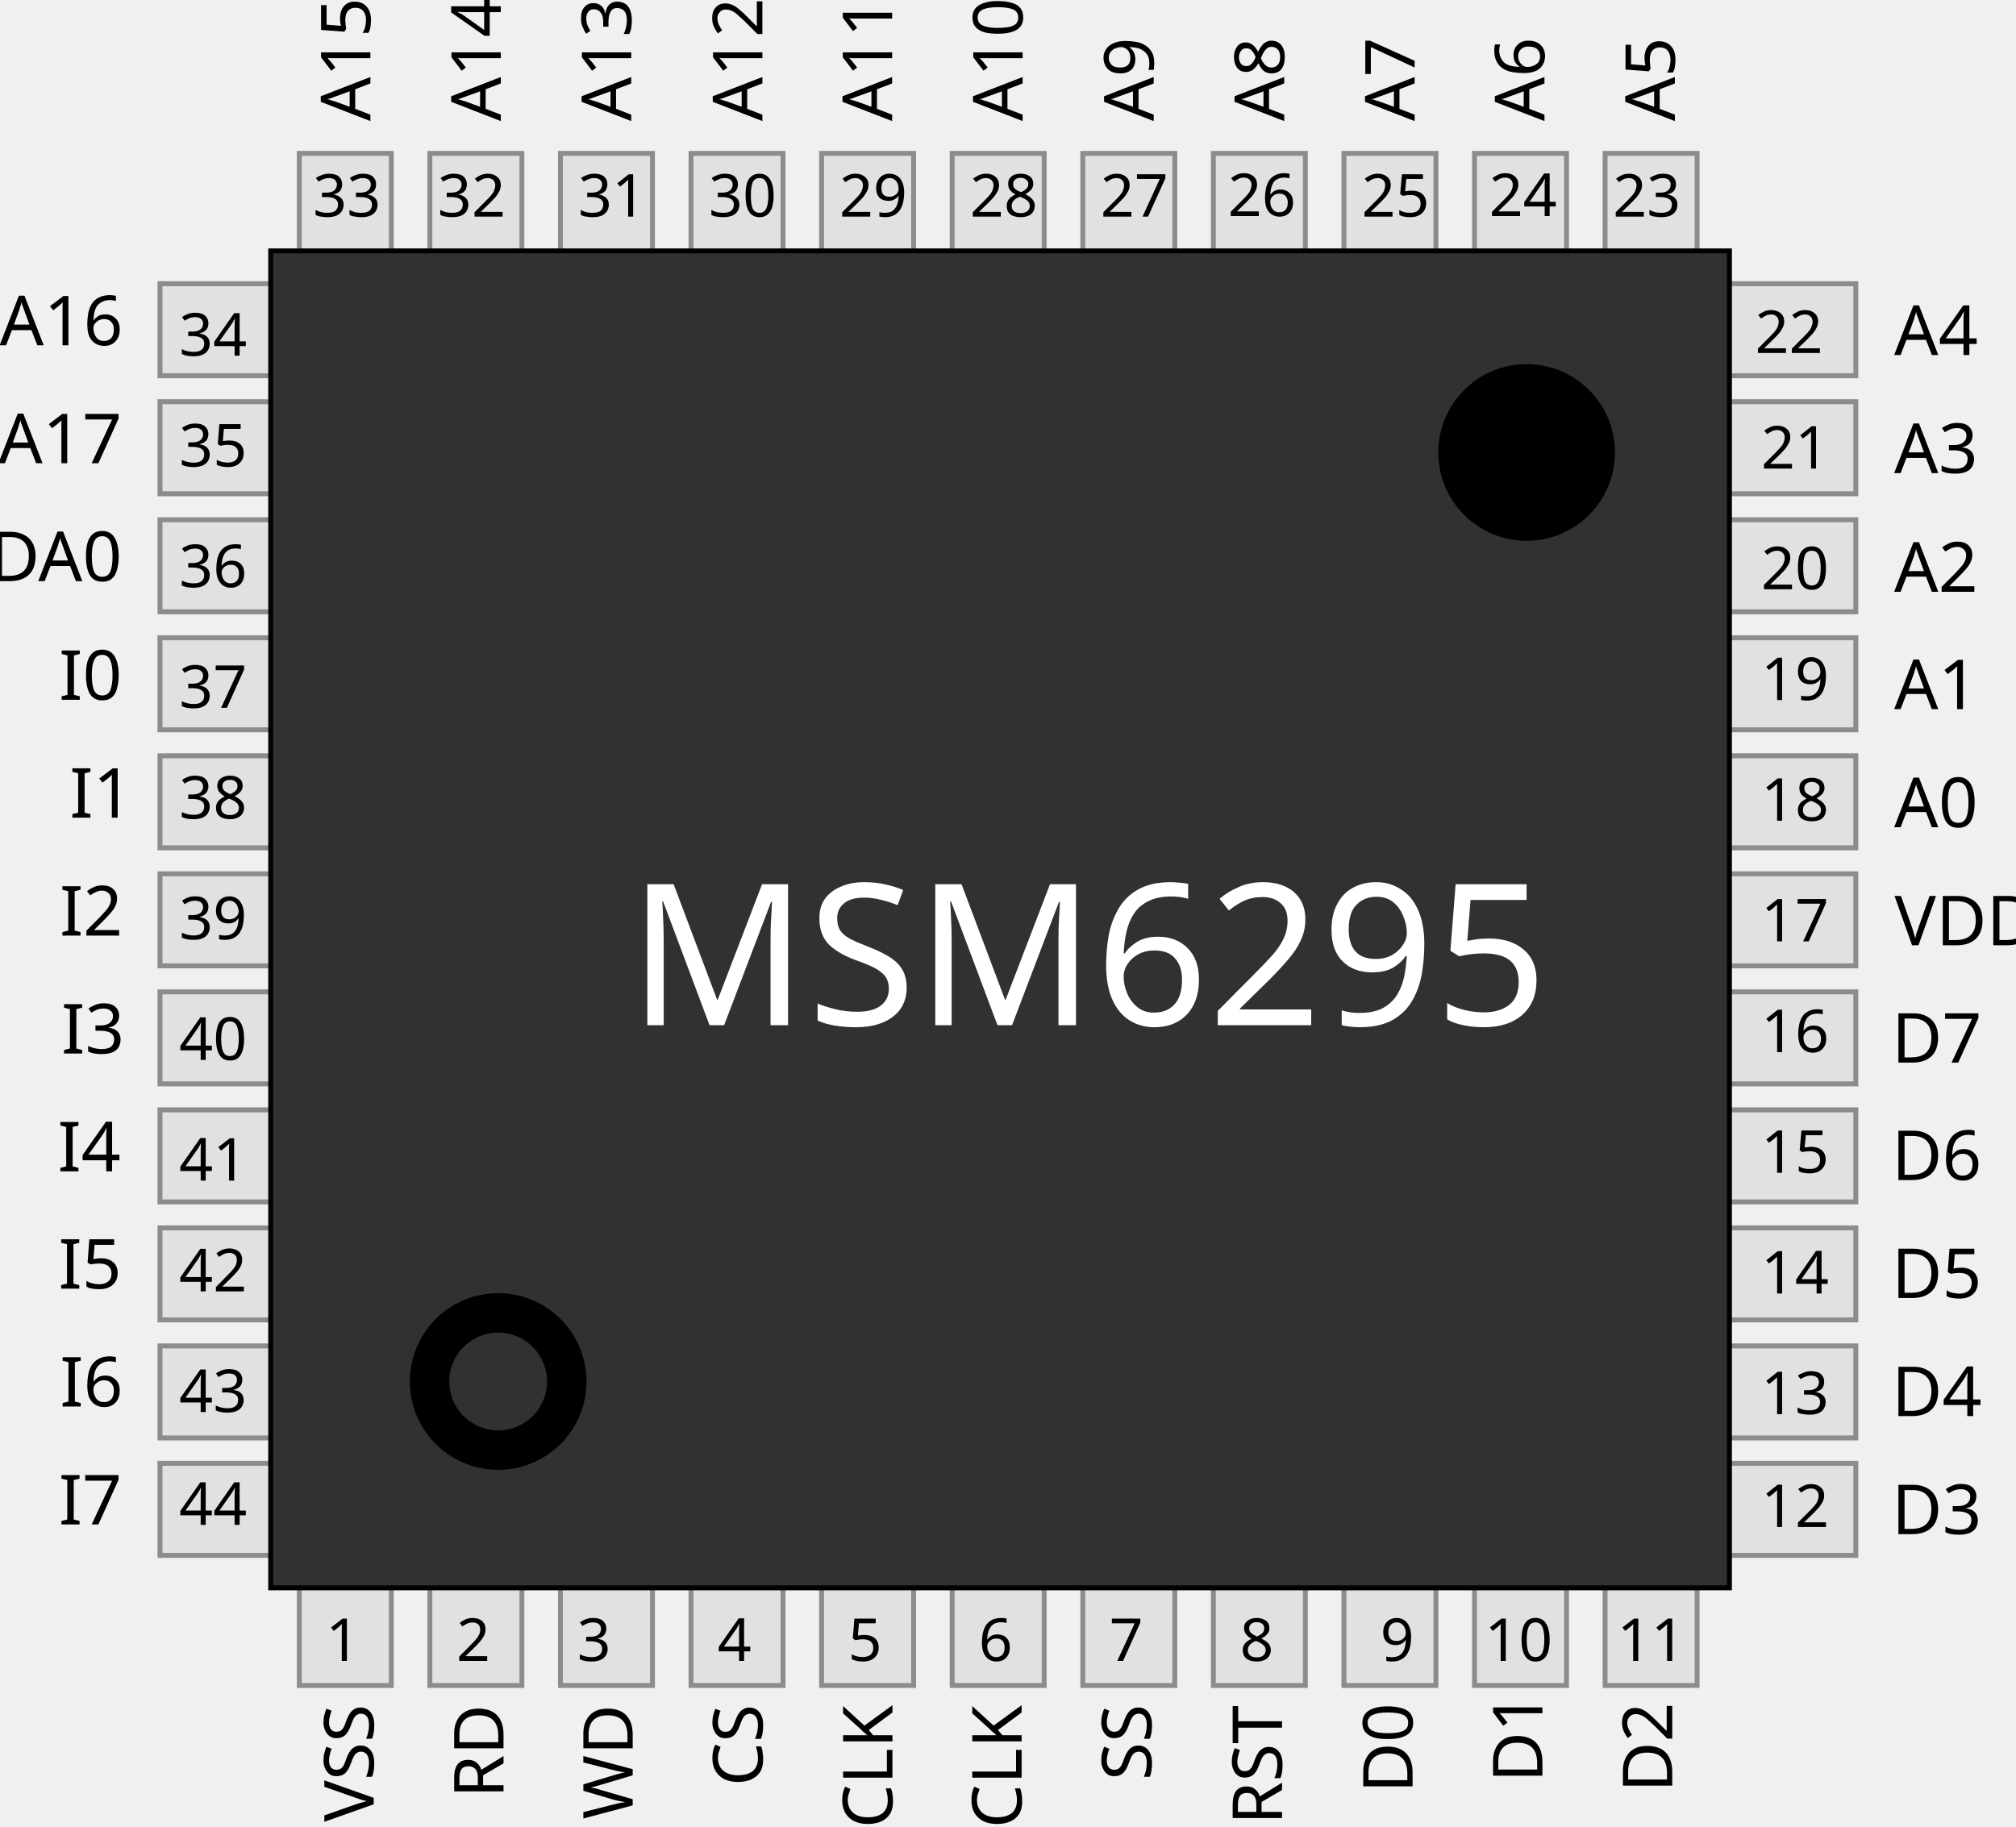
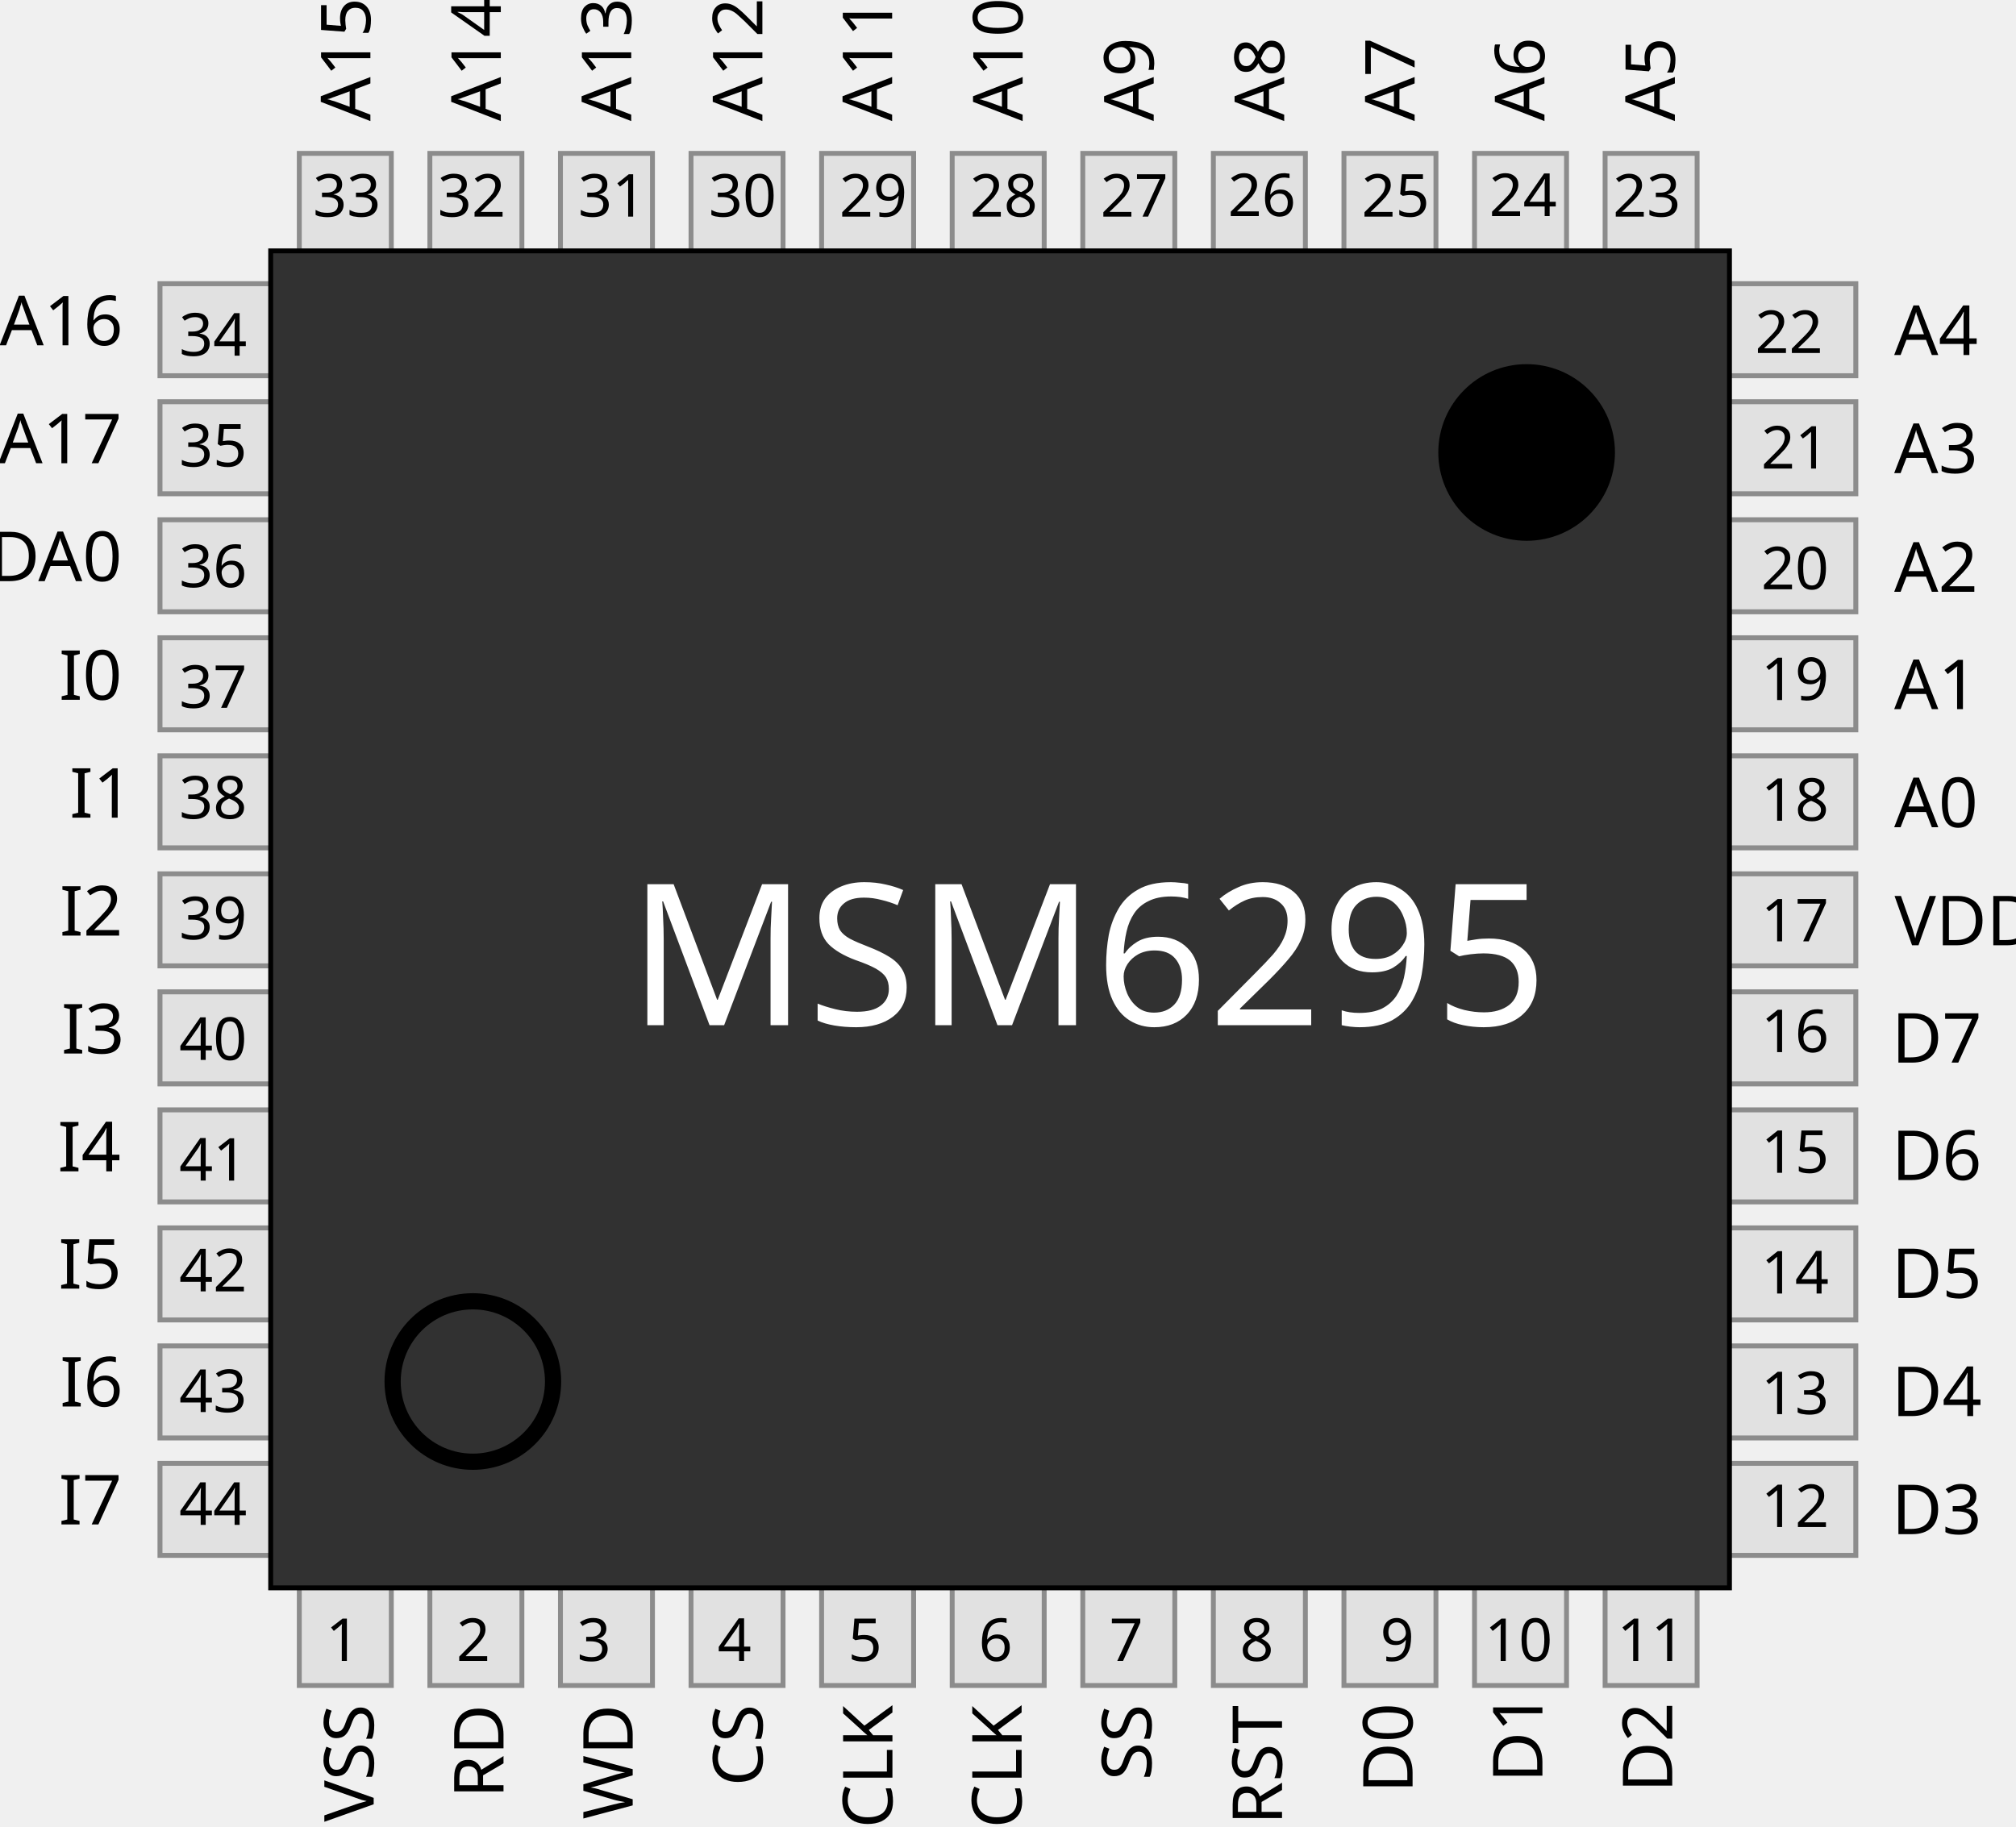
<svg xmlns="http://www.w3.org/2000/svg" width="107.903mm" height="97.776mm" viewBox="0 0 107.903 97.776" version="1.1" id="svg80169">
  <defs id="defs80166">
    <rect x="351.237" y="14.27" width="152.371" height="354.459" id="rect5339" />
  </defs>
  <g id="layer1" transform="translate(-192.0309,-90.25639)">
    <rect x="200.594" y="105.444" fill="#e1e1e1" stroke="#8c8c8c" width="90.766" height="4.927" id="rect88-7" style="stroke-width:0.265;stroke-miterlimit:4;stroke-dasharray:none" />
    <text font-family="'LetterGothicStd-Bold'" font-size="12px" id="textp01-6" style="font-style:normal;font-variant:normal;font-weight:normal;font-stretch:normal;font-family:'Roboto Mono';-inkscape-font-specification:'Roboto Mono';white-space:pre;inline-size:0" x="636.903" y="-24.45" transform="matrix(0.2645833,0,0,0.2645833,33.10474,115.7657)">34</text>
    <rect x="200.594" y="111.762" fill="#e1e1e1" stroke="#8c8c8c" width="90.766" height="4.927" id="rect88-7-7" style="stroke-width:0.265;stroke-miterlimit:4;stroke-dasharray:none" />
    <text font-family="'LetterGothicStd-Bold'" font-size="12px" id="textp01-6-9" style="font-style:normal;font-variant:normal;font-weight:normal;font-stretch:normal;font-family:'Roboto Mono';-inkscape-font-specification:'Roboto Mono';white-space:pre;inline-size:0" x="636.903" y="-24.45" transform="matrix(0.2645833,0,0,0.2645833,33.10475,121.6962)">35</text>
    <text font-family="'LetterGothicStd-Bold'" font-size="3.175px" id="textp28-6-9" style="font-style:normal;font-variant:normal;font-weight:normal;font-stretch:normal;font-family:'Roboto Mono';-inkscape-font-specification:'Roboto Mono';stroke-width:0.265" x="286.289" y="115.339">21</text>
    <text font-family="'LetterGothicStd-Bold'" font-size="3.175px" id="textp28-6-9-68" style="font-style:normal;font-variant:normal;font-weight:normal;font-stretch:normal;font-family:'Roboto Mono';-inkscape-font-specification:'Roboto Mono';stroke-width:0.265" x="285.963" y="109.151">22</text>
    <rect x="200.594" y="118.08" fill="#e1e1e1" stroke="#8c8c8c" width="90.766" height="4.927" id="rect88-7-0" style="stroke-width:0.265;stroke-miterlimit:4;stroke-dasharray:none" />
    <text font-family="'LetterGothicStd-Bold'" font-size="12px" id="textp01-6-0" style="font-style:normal;font-variant:normal;font-weight:normal;font-stretch:normal;font-family:'Roboto Mono';-inkscape-font-specification:'Roboto Mono';white-space:pre;inline-size:0" x="636.903" y="-24.45" transform="matrix(0.2645833,0,0,0.2645833,33.10475,128.1558)">36</text>
    <text font-family="'LetterGothicStd-Bold'" font-size="3.175px" id="textp28-6-8" style="font-style:normal;font-variant:normal;font-weight:normal;font-stretch:normal;font-family:'Roboto Mono';-inkscape-font-specification:'Roboto Mono';stroke-width:0.265" x="286.289" y="121.798">20</text>
    <rect x="200.594" y="130.716" fill="#e1e1e1" stroke="#8c8c8c" width="90.766" height="4.927" id="rect88-7-7-1" style="stroke-width:0.265;stroke-miterlimit:4;stroke-dasharray:none" />
    <text font-family="'LetterGothicStd-Bold'" font-size="12px" id="textp01-6-9-1" style="font-style:normal;font-variant:normal;font-weight:normal;font-stretch:normal;font-family:'Roboto Mono';-inkscape-font-specification:'Roboto Mono';white-space:pre;inline-size:0" x="636.903" y="-24.45" transform="matrix(0.2645833,0,0,0.2645833,33.10475,140.546)">38</text>
    <text font-family="'LetterGothicStd-Bold'" font-size="3.175px" id="textp28-6-9-6" style="font-style:normal;font-variant:normal;font-weight:normal;font-stretch:normal;font-family:'Roboto Mono';-inkscape-font-specification:'Roboto Mono';stroke-width:0.265" x="286.289" y="134.189">18</text>
    <rect x="200.594" y="124.398" fill="#e1e1e1" stroke="#8c8c8c" width="90.766" height="4.927" id="rect88-7-07" style="stroke-width:0.265;stroke-miterlimit:4;stroke-dasharray:none" />
    <text font-family="'LetterGothicStd-Bold'" font-size="12px" id="textp01-6-7" style="font-style:normal;font-variant:normal;font-weight:normal;font-stretch:normal;font-family:'Roboto Mono';-inkscape-font-specification:'Roboto Mono';white-space:pre;inline-size:0" x="636.903" y="-24.45" transform="matrix(0.2645833,0,0,0.2645833,33.10475,134.6155)">37</text>
    <text font-family="'LetterGothicStd-Bold'" font-size="3.175px" id="textp28-6-7" style="font-style:normal;font-variant:normal;font-weight:normal;font-stretch:normal;font-family:'Roboto Mono';-inkscape-font-specification:'Roboto Mono';stroke-width:0.265" x="286.289" y="127.729">19</text>
    <rect x="200.594" y="137.034" fill="#e1e1e1" stroke="#8c8c8c" width="90.766" height="4.927" id="rect88-7-7-3" style="stroke-width:0.265;stroke-miterlimit:4;stroke-dasharray:none" />
    <text font-family="'LetterGothicStd-Bold'" font-size="12px" id="textp01-6-9-9" style="font-style:normal;font-variant:normal;font-weight:normal;font-stretch:normal;font-family:'Roboto Mono';-inkscape-font-specification:'Roboto Mono';white-space:pre;inline-size:0" x="636.903" y="-24.45" transform="matrix(0.2645833,0,0,0.2645833,33.10475,147.0056)">39</text>
    <text font-family="'LetterGothicStd-Bold'" font-size="3.704px" id="textdp01-3-4-2" style="font-style:normal;font-variant:normal;font-weight:normal;font-stretch:normal;font-family:'Roboto Mono';-inkscape-font-specification:'Roboto Mono';text-align:end;text-anchor:end;stroke-width:0.265" x="192.779" y="93.061" />
    <text font-family="'LetterGothicStd-Bold'" font-size="3.175px" id="textp28-6-9-9" style="font-style:normal;font-variant:normal;font-weight:normal;font-stretch:normal;font-family:'Roboto Mono';-inkscape-font-specification:'Roboto Mono';stroke-width:0.265" x="286.289" y="140.648">17</text>
    <rect x="200.594" y="143.352" fill="#e1e1e1" stroke="#8c8c8c" width="90.766" height="4.927" id="rect88-7-0-5" style="stroke-width:0.265;stroke-miterlimit:4;stroke-dasharray:none" />
    <text font-family="'LetterGothicStd-Bold'" font-size="12px" id="textp01-6-0-0" style="font-style:normal;font-variant:normal;font-weight:normal;font-stretch:normal;font-family:'Roboto Mono';-inkscape-font-specification:'Roboto Mono';white-space:pre;inline-size:0" x="636.903" y="-24.45" transform="matrix(0.2645833,0,0,0.2645833,33.10475,153.4653)">40</text>
    <text font-family="'LetterGothicStd-Bold'" font-size="3.175px" id="textp28-6-8-8" style="font-style:normal;font-variant:normal;font-weight:normal;font-stretch:normal;font-family:'Roboto Mono';-inkscape-font-specification:'Roboto Mono';stroke-width:0.265" x="286.289" y="146.579">16</text>
    <rect x="200.594" y="155.988" fill="#e1e1e1" stroke="#8c8c8c" width="90.766" height="4.927" id="rect88-7-7-1-8" style="stroke-width:0.265;stroke-miterlimit:4;stroke-dasharray:none" />
    <text font-family="'LetterGothicStd-Bold'" font-size="12px" id="textp01-6-9-1-1" style="font-style:normal;font-variant:normal;font-weight:normal;font-stretch:normal;font-family:'Roboto Mono';-inkscape-font-specification:'Roboto Mono';white-space:pre;inline-size:0" x="636.903" y="-24.45" transform="matrix(0.2645833,0,0,0.2645833,33.10475,165.8554)">42</text>
    <text font-family="'LetterGothicStd-Bold'" font-size="3.704px" id="textdp01-3-4-9-3" style="font-style:normal;font-variant:normal;font-weight:normal;font-stretch:normal;font-family:'Roboto Mono';-inkscape-font-specification:'Roboto Mono';text-align:end;text-anchor:end;stroke-width:0.265" x="192.779" y="110.852" />
    <text font-family="'LetterGothicStd-Bold'" font-size="3.175px" id="textp28-6-9-6-5" style="font-style:normal;font-variant:normal;font-weight:normal;font-stretch:normal;font-family:'Roboto Mono';-inkscape-font-specification:'Roboto Mono';stroke-width:0.265" x="286.289" y="159.498">14</text>
    <rect x="200.594" y="149.67" fill="#e1e1e1" stroke="#8c8c8c" width="90.766" height="4.927" id="rect88-7-3" style="stroke-width:0.265;stroke-miterlimit:4;stroke-dasharray:none" />
    <text font-family="'LetterGothicStd-Bold'" font-size="12px" id="textp01-6-1" style="font-style:normal;font-variant:normal;font-weight:normal;font-stretch:normal;font-family:'Roboto Mono';-inkscape-font-specification:'Roboto Mono';white-space:pre;inline-size:0" x="636.903" y="-24.45" transform="matrix(0.2645833,0,0,0.2645833,33.10475,159.9249)">41</text>
    <text font-family="'LetterGothicStd-Bold'" font-size="3.175px" id="textp28-6-6" style="font-style:normal;font-variant:normal;font-weight:normal;font-stretch:normal;font-family:'Roboto Mono';-inkscape-font-specification:'Roboto Mono';stroke-width:0.265" x="286.289" y="153.038">15</text>
    <rect x="200.594" y="162.306" fill="#e1e1e1" stroke="#8c8c8c" width="90.766" height="4.927" id="rect88-7-7-31" style="stroke-width:0.265;stroke-miterlimit:4;stroke-dasharray:none" />
    <text font-family="'LetterGothicStd-Bold'" font-size="12px" id="textp01-6-9-11" style="font-style:normal;font-variant:normal;font-weight:normal;font-stretch:normal;font-family:'Roboto Mono';-inkscape-font-specification:'Roboto Mono';white-space:pre;inline-size:0" x="636.903" y="-24.45" transform="matrix(0.2645833,0,0,0.2645833,33.10475,172.3151)">43</text>
    <text font-family="'LetterGothicStd-Bold'" font-size="3.175px" id="textp28-6-9-5" style="font-style:normal;font-variant:normal;font-weight:normal;font-stretch:normal;font-family:'Roboto Mono';-inkscape-font-specification:'Roboto Mono';stroke-width:0.265" x="286.289" y="165.958">13</text>
    <rect x="200.594" y="168.592" fill="#e1e1e1" stroke="#8c8c8c" width="90.766" height="4.927" id="rect88-7-2" style="stroke-width:0.265;stroke-miterlimit:4;stroke-dasharray:none" />
    <text font-family="'LetterGothicStd-Bold'" font-size="12px" id="textp01-6-8" style="font-style:normal;font-variant:normal;font-weight:normal;font-stretch:normal;font-family:'Roboto Mono';-inkscape-font-specification:'Roboto Mono';white-space:pre;inline-size:0" x="636.903" y="-24.45" transform="matrix(0.2645833,0,0,0.2645833,33.10475,178.3551)">44</text>
    <g id="g253375">
      <text font-family="'LetterGothicStd-Bold'" font-size="3.704px" id="textdp01-3" style="font-style:normal;font-variant:normal;font-weight:normal;font-stretch:normal;font-family:'Roboto Mono';-inkscape-font-specification:'Roboto Mono';text-align:end;text-anchor:end;stroke-width:0.265" x="198.616" y="108.742">A16</text>
      <text font-family="'LetterGothicStd-Bold'" font-size="3.704px" id="textdp01-3-4" style="font-style:normal;font-variant:normal;font-weight:normal;font-stretch:normal;font-family:'Roboto Mono';-inkscape-font-specification:'Roboto Mono';text-align:end;text-anchor:end;stroke-width:0.265" x="198.553" y="115.054">A17</text>
      <text font-family="'LetterGothicStd-Bold'" font-size="3.704px" id="textdp01-3-2" style="font-style:normal;font-variant:normal;font-weight:normal;font-stretch:normal;font-family:'Roboto Mono';-inkscape-font-specification:'Roboto Mono';text-align:end;text-anchor:end;stroke-width:0.265" x="198.567" y="121.367">DA0</text>
      <text font-family="'LetterGothicStd-Bold'" font-size="3.704px" id="textdp01-3-4-9" style="font-style:normal;font-variant:normal;font-weight:normal;font-stretch:normal;font-family:'Roboto Mono';-inkscape-font-specification:'Roboto Mono';text-align:end;text-anchor:end;stroke-width:0.265" x="199.135" y="134.027">I1</text>
      <text font-family="'LetterGothicStd-Bold'" font-size="3.704px" id="textdp01-3-7" style="font-style:normal;font-variant:normal;font-weight:normal;font-stretch:normal;font-family:'Roboto Mono';-inkscape-font-specification:'Roboto Mono';text-align:end;text-anchor:end;stroke-width:0.265" x="198.567" y="127.716">I0</text>
      <text font-family="'LetterGothicStd-Bold'" font-size="3.704px" id="textdp01-3-2-8" style="font-style:normal;font-variant:normal;font-weight:normal;font-stretch:normal;font-family:'Roboto Mono';-inkscape-font-specification:'Roboto Mono';text-align:end;text-anchor:end;stroke-width:0.265" x="198.605" y="140.339">I2</text>
      <text font-family="'LetterGothicStd-Bold'" font-size="3.704px" id="textdp01-3-23" style="font-style:normal;font-variant:normal;font-weight:normal;font-stretch:normal;font-family:'Roboto Mono';-inkscape-font-specification:'Roboto Mono';text-align:end;text-anchor:end;stroke-width:0.265" x="198.696" y="146.65">I3</text>
      <text font-family="'LetterGothicStd-Bold'" font-size="3.704px" id="textdp01-3-23-6" style="font-style:normal;font-variant:normal;font-weight:normal;font-stretch:normal;font-family:'Roboto Mono';-inkscape-font-specification:'Roboto Mono';text-align:end;text-anchor:end;stroke-width:0.265" x="198.497" y="152.961">I4</text>
      <text font-family="'LetterGothicStd-Bold'" font-size="3.704px" id="textdp01-3-4-6" style="font-style:normal;font-variant:normal;font-weight:normal;font-stretch:normal;font-family:'Roboto Mono';-inkscape-font-specification:'Roboto Mono';text-align:end;text-anchor:end;stroke-width:0.265" x="198.54" y="159.236">I5</text>
      <text font-family="'LetterGothicStd-Bold'" font-size="3.704px" id="textdp01-3-2-3" style="font-style:normal;font-variant:normal;font-weight:normal;font-stretch:normal;font-family:'Roboto Mono';-inkscape-font-specification:'Roboto Mono';text-align:end;text-anchor:end;stroke-width:0.265" x="198.616" y="165.549">I6</text>
      <text font-family="'LetterGothicStd-Bold'" font-size="3.704px" id="textdp01-3-3" style="font-style:normal;font-variant:normal;font-weight:normal;font-stretch:normal;font-family:'Roboto Mono';-inkscape-font-specification:'Roboto Mono';text-align:end;text-anchor:end;stroke-width:0.265" x="198.553" y="171.861">I7</text>
    </g>
    <text font-family="'LetterGothicStd-Bold'" font-size="3.175px" id="textp28-6-98" style="font-style:normal;font-variant:normal;font-weight:normal;font-stretch:normal;font-family:'Roboto Mono';-inkscape-font-specification:'Roboto Mono';stroke-width:0.265" x="286.289" y="171.998">12</text>
    <g id="g253349">
      <text font-family="'LetterGothicStd-Bold'" font-size="3.704px" id="textdp28-11" style="font-style:normal;font-variant:normal;font-weight:normal;font-stretch:normal;font-family:'Roboto Mono';-inkscape-font-specification:'Roboto Mono';stroke-width:0.265" x="293.415" y="109.262">A4</text>
      <text font-family="'LetterGothicStd-Bold'" font-size="3.704px" id="textdp28-11-6" style="font-style:normal;font-variant:normal;font-weight:normal;font-stretch:normal;font-family:'Roboto Mono';-inkscape-font-specification:'Roboto Mono';stroke-width:0.265" x="293.415" y="115.581">A3</text>
      <text font-family="'LetterGothicStd-Bold'" font-size="3.704px" id="textdp28-11-67" style="font-style:normal;font-variant:normal;font-weight:normal;font-stretch:normal;font-family:'Roboto Mono';-inkscape-font-specification:'Roboto Mono';stroke-width:0.265" x="293.415" y="121.936">A2</text>
      <text font-family="'LetterGothicStd-Bold'" font-size="3.704px" id="textdp28-11-6-9" style="font-style:normal;font-variant:normal;font-weight:normal;font-stretch:normal;font-family:'Roboto Mono';-inkscape-font-specification:'Roboto Mono';stroke-width:0.265" x="293.415" y="134.539">A0</text>
      <text font-family="'LetterGothicStd-Bold'" font-size="3.704px" id="textdp28-11-8" style="font-style:normal;font-variant:normal;font-weight:normal;font-stretch:normal;font-family:'Roboto Mono';-inkscape-font-specification:'Roboto Mono';stroke-width:0.265" x="293.415" y="128.218">A1</text>
      <text font-family="'LetterGothicStd-Bold'" font-size="3.704px" id="textdp28-11-6-0" style="font-style:normal;font-variant:normal;font-weight:normal;font-stretch:normal;font-family:'Roboto Mono';-inkscape-font-specification:'Roboto Mono';stroke-width:0.265" x="293.433" y="140.857">VDD</text>
      <text font-family="'LetterGothicStd-Bold'" font-size="3.704px" id="textdp28-11-67-6" style="font-style:normal;font-variant:normal;font-weight:normal;font-stretch:normal;font-family:'Roboto Mono';-inkscape-font-specification:'Roboto Mono';stroke-width:0.265" x="293.281" y="147.14">D7</text>
      <text font-family="'LetterGothicStd-Bold'" font-size="3.704px" id="textdp28-11-6-9-4" style="font-style:normal;font-variant:normal;font-weight:normal;font-stretch:normal;font-family:'Roboto Mono';-inkscape-font-specification:'Roboto Mono';stroke-width:0.265" x="293.281" y="159.743">D5</text>
      <text font-family="'LetterGothicStd-Bold'" font-size="3.704px" id="textdp28-11-0" style="font-style:normal;font-variant:normal;font-weight:normal;font-stretch:normal;font-family:'Roboto Mono';-inkscape-font-specification:'Roboto Mono';stroke-width:0.265" x="293.281" y="153.424">D6</text>
      <text font-family="'LetterGothicStd-Bold'" font-size="3.704px" id="textdp28-11-6-02" style="font-style:normal;font-variant:normal;font-weight:normal;font-stretch:normal;font-family:'Roboto Mono';-inkscape-font-specification:'Roboto Mono';stroke-width:0.265" x="293.281" y="166.062">D4</text>
      <text font-family="'LetterGothicStd-Bold'" font-size="3.704px" id="textdp28-11-2" style="font-style:normal;font-variant:normal;font-weight:normal;font-stretch:normal;font-family:'Roboto Mono';-inkscape-font-specification:'Roboto Mono';stroke-width:0.265" x="293.281" y="172.381">D3</text>
    </g>
    <rect x="-180.485" y="208.05" fill="#e1e1e1" stroke="#8c8c8c" width="82.018" height="4.925" id="rect88-7-79" transform="rotate(-90)" style="stroke-width:0.262;stroke-miterlimit:4;stroke-dasharray:none" />
    <text font-family="'LetterGothicStd-Bold'" font-size="12px" id="textp01-6-70" style="font-style:normal;font-variant:normal;font-weight:normal;font-stretch:normal;font-family:'Roboto Mono';-inkscape-font-specification:'Roboto Mono';white-space:pre;inline-size:0" x="636.903" y="-24.45" transform="matrix(0.2645833,0,0,0.2645833,40.95492,185.6375)">1</text>
    <text font-family="'LetterGothicStd-Bold'" font-size="3.175px" id="textp28-6-53" style="font-style:normal;font-variant:normal;font-weight:normal;font-stretch:normal;font-family:'Roboto Mono';-inkscape-font-specification:'Roboto Mono';stroke-width:0.265" x="208.78" y="101.852">33</text>
    <rect x="-180.485" y="215.039" fill="#e1e1e1" stroke="#8c8c8c" width="82.018" height="4.925" id="rect88-7-7-8" transform="rotate(-90)" style="stroke-width:0.262;stroke-miterlimit:4;stroke-dasharray:none" />
    <text font-family="'LetterGothicStd-Bold'" font-size="12px" id="textp01-6-9-60" style="font-style:normal;font-variant:normal;font-weight:normal;font-stretch:normal;font-family:'Roboto Mono';-inkscape-font-specification:'Roboto Mono';white-space:pre;inline-size:0" x="636.903" y="-24.45" transform="matrix(0.2645833,0,0,0.2645833,47.94373,185.6375)">2</text>
    <text font-family="'LetterGothicStd-Bold'" font-size="3.175px" id="textp28-6-9-18" style="font-style:normal;font-variant:normal;font-weight:normal;font-stretch:normal;font-family:'Roboto Mono';-inkscape-font-specification:'Roboto Mono';stroke-width:0.265" x="215.457" y="101.852">32</text>
    <rect x="-180.485" y="222.028" fill="#e1e1e1" stroke="#8c8c8c" width="82.018" height="4.925" id="rect88-7-0-7" transform="rotate(-90)" style="stroke-width:0.262;stroke-miterlimit:4;stroke-dasharray:none" />
    <text font-family="'LetterGothicStd-Bold'" font-size="12px" id="textp01-6-0-9" style="font-style:normal;font-variant:normal;font-weight:normal;font-stretch:normal;font-family:'Roboto Mono';-inkscape-font-specification:'Roboto Mono';white-space:pre;inline-size:0" x="636.903" y="-24.45" transform="matrix(0.2645833,0,0,0.2645833,54.40338,185.6375)">3</text>
    <text font-family="'LetterGothicStd-Bold'" font-size="3.175px" id="textp28-6-8-83" style="font-style:normal;font-variant:normal;font-weight:normal;font-stretch:normal;font-family:'Roboto Mono';-inkscape-font-specification:'Roboto Mono';stroke-width:0.265" x="222.975" y="101.852">31</text>
    <rect x="-180.485" y="236.006" fill="#e1e1e1" stroke="#8c8c8c" width="82.018" height="4.925" id="rect88-7-7-1-1" transform="rotate(-90)" style="stroke-width:0.262;stroke-miterlimit:4;stroke-dasharray:none" />
    <text font-family="'LetterGothicStd-Bold'" font-size="12px" id="textp01-6-9-1-29" style="font-style:normal;font-variant:normal;font-weight:normal;font-stretch:normal;font-family:'Roboto Mono';-inkscape-font-specification:'Roboto Mono';white-space:pre;inline-size:0" x="636.903" y="-24.45" transform="matrix(0.2645833,0,0,0.2645833,68.91018,185.6375)">5</text>
    <text font-family="'LetterGothicStd-Bold'" font-size="3.704px" id="textdp01-3-4-9-8" style="font-style:normal;font-variant:normal;font-weight:normal;font-stretch:normal;font-family:'Roboto Mono';-inkscape-font-specification:'Roboto Mono';text-align:end;text-anchor:end;stroke-width:0.265" x="-170.709" y="230.119" transform="rotate(-90)" />
    <text font-family="'LetterGothicStd-Bold'" font-size="3.175px" id="textp28-6-9-6-88" style="font-style:normal;font-variant:normal;font-weight:normal;font-stretch:normal;font-family:'Roboto Mono';-inkscape-font-specification:'Roboto Mono';stroke-width:0.265" x="236.953" y="101.852">29</text>
    <rect x="-180.485" y="229.017" fill="#e1e1e1" stroke="#8c8c8c" width="82.018" height="4.925" id="rect88-7-07-5" transform="rotate(-90)" style="stroke-width:0.262;stroke-miterlimit:4;stroke-dasharray:none" />
    <text font-family="'LetterGothicStd-Bold'" font-size="12px" id="textp01-6-7-1" style="font-style:normal;font-variant:normal;font-weight:normal;font-stretch:normal;font-family:'Roboto Mono';-inkscape-font-specification:'Roboto Mono';white-space:pre;inline-size:0" x="636.903" y="-24.45" transform="matrix(0.2645833,0,0,0.2645833,61.92136,185.6375)">4</text>
    <text font-family="'LetterGothicStd-Bold'" font-size="3.175px" id="textp28-6-7-5" style="font-style:normal;font-variant:normal;font-weight:normal;font-stretch:normal;font-family:'Roboto Mono';-inkscape-font-specification:'Roboto Mono';stroke-width:0.265" x="229.964" y="101.852">30</text>
    <rect x="-180.485" y="242.995" fill="#e1e1e1" stroke="#8c8c8c" width="82.018" height="4.925" id="rect88-7-7-3-3" transform="rotate(-90)" style="stroke-width:0.262;stroke-miterlimit:4;stroke-dasharray:none" />
    <text font-family="'LetterGothicStd-Bold'" font-size="12px" id="textp01-6-9-9-1" style="font-style:normal;font-variant:normal;font-weight:normal;font-stretch:normal;font-family:'Roboto Mono';-inkscape-font-specification:'Roboto Mono';white-space:pre;inline-size:0" x="636.903" y="-24.45" transform="matrix(0.2645833,0,0,0.2645833,75.89899,185.6375)">6</text>
    <text font-family="'LetterGothicStd-Bold'" font-size="3.175px" id="textp28-6-9-9-9" style="font-style:normal;font-variant:normal;font-weight:normal;font-stretch:normal;font-family:'Roboto Mono';-inkscape-font-specification:'Roboto Mono';stroke-width:0.265" x="243.941" y="101.852">28</text>
    <rect x="-180.485" y="249.985" fill="#e1e1e1" stroke="#8c8c8c" width="82.018" height="4.925" id="rect88-7-0-5-9" transform="rotate(-90)" style="stroke-width:0.262;stroke-miterlimit:4;stroke-dasharray:none" />
    <text font-family="'LetterGothicStd-Bold'" font-size="12px" id="textp01-6-0-0-9" style="font-style:normal;font-variant:normal;font-weight:normal;font-stretch:normal;font-family:'Roboto Mono';-inkscape-font-specification:'Roboto Mono';white-space:pre;inline-size:0" x="636.903" y="-24.45" transform="matrix(0.2645833,0,0,0.2645833,82.88781,185.6375)">7</text>
    <text font-family="'LetterGothicStd-Bold'" font-size="3.175px" id="textp28-6-8-8-6" style="font-style:normal;font-variant:normal;font-weight:normal;font-stretch:normal;font-family:'Roboto Mono';-inkscape-font-specification:'Roboto Mono';stroke-width:0.265" x="250.93" y="101.852">27</text>
    <rect x="-180.485" y="263.963" fill="#e1e1e1" stroke="#8c8c8c" width="82.018" height="4.925" id="rect88-7-7-1-8-0" transform="rotate(-90)" style="stroke-width:0.262;stroke-miterlimit:4;stroke-dasharray:none" />
    <text font-family="'LetterGothicStd-Bold'" font-size="12px" id="textp01-6-9-1-1-5" style="font-style:normal;font-variant:normal;font-weight:normal;font-stretch:normal;font-family:'Roboto Mono';-inkscape-font-specification:'Roboto Mono';white-space:pre;inline-size:0" x="636.903" y="-24.45" transform="matrix(0.2645833,0,0,0.2645833,97.3946,185.6375)">9</text>
    <text font-family="'LetterGothicStd-Bold'" font-size="3.175px" id="textp28-6-9-6-5-6" style="font-style:normal;font-variant:normal;font-weight:normal;font-stretch:normal;font-family:'Roboto Mono';-inkscape-font-specification:'Roboto Mono';stroke-width:0.265" x="264.908" y="101.852">25</text>
    <rect x="-180.485" y="256.974" fill="#e1e1e1" stroke="#8c8c8c" width="82.018" height="4.925" id="rect88-7-3-8" transform="rotate(-90)" style="stroke-width:0.262;stroke-miterlimit:4;stroke-dasharray:none" />
    <text font-family="'LetterGothicStd-Bold'" font-size="12px" id="textp01-6-1-5" style="font-style:normal;font-variant:normal;font-weight:normal;font-stretch:normal;font-family:'Roboto Mono';-inkscape-font-specification:'Roboto Mono';white-space:pre;inline-size:0" x="636.903" y="-24.45" transform="matrix(0.2645833,0,0,0.2645833,89.87662,185.6375)">8</text>
    <text font-family="'LetterGothicStd-Bold'" font-size="3.175px" id="textp28-6-6-5" style="font-style:normal;font-variant:normal;font-weight:normal;font-stretch:normal;font-family:'Roboto Mono';-inkscape-font-specification:'Roboto Mono';stroke-width:0.265" x="257.749" y="101.822">26</text>
    <rect x="-180.485" y="270.952" fill="#e1e1e1" stroke="#8c8c8c" width="82.018" height="4.925" id="rect88-7-7-31-2" transform="rotate(-90)" style="stroke-width:0.262;stroke-miterlimit:4;stroke-dasharray:none" />
    <text font-family="'LetterGothicStd-Bold'" font-size="12px" id="textp01-6-9-11-4" style="font-style:normal;font-variant:normal;font-weight:normal;font-stretch:normal;font-family:'Roboto Mono';-inkscape-font-specification:'Roboto Mono';white-space:pre;inline-size:0" x="636.903" y="-24.45" transform="matrix(0.2645833,0,0,0.2645833,102.9818,185.6375)">10</text>
    <text font-family="'LetterGothicStd-Bold'" font-size="3.175px" id="textp28-6-9-5-0" style="font-style:normal;font-variant:normal;font-weight:normal;font-stretch:normal;font-family:'Roboto Mono';-inkscape-font-specification:'Roboto Mono';stroke-width:0.265" x="271.735" y="101.823">24</text>
    <rect x="-180.485" y="277.941" fill="#e1e1e1" stroke="#8c8c8c" width="82.018" height="4.925" id="rect88-7-0-6-9" transform="rotate(-90)" style="stroke-width:0.262;stroke-miterlimit:4;stroke-dasharray:none" />
    <text font-family="'LetterGothicStd-Bold'" font-size="12px" id="textp01-6-0-1-8" style="font-style:normal;font-variant:normal;font-weight:normal;font-stretch:normal;font-family:'Roboto Mono';-inkscape-font-specification:'Roboto Mono';white-space:pre;inline-size:0" x="636.903" y="-24.45" transform="matrix(0.2645833,0,0,0.2645833,110.0745,185.6375)">11</text>
    <g id="g253336">
      <text font-family="'LetterGothicStd-Bold'" font-size="3.704px" id="textdp01-3-44" style="font-style:normal;font-variant:normal;font-weight:normal;font-stretch:normal;font-family:'Roboto Mono';-inkscape-font-specification:'Roboto Mono';text-align:end;text-anchor:end;stroke-width:0.265" x="-181.492" y="212.029" transform="rotate(-90)">VSS</text>
      <text font-family="'LetterGothicStd-Bold'" font-size="3.704px" id="textdp01-3-4-1" style="font-style:normal;font-variant:normal;font-weight:normal;font-stretch:normal;font-family:'Roboto Mono';-inkscape-font-specification:'Roboto Mono';text-align:end;text-anchor:end;stroke-width:0.265" x="-181.504" y="218.98" transform="rotate(-90)">RD</text>
      <text font-family="'LetterGothicStd-Bold'" font-size="3.704px" id="textdp01-3-2-31" style="font-style:normal;font-variant:normal;font-weight:normal;font-stretch:normal;font-family:'Roboto Mono';-inkscape-font-specification:'Roboto Mono';text-align:end;text-anchor:end;stroke-width:0.265" x="-181.504" y="225.894" transform="rotate(-90)">WD</text>
      <text font-family="'LetterGothicStd-Bold'" font-size="3.704px" id="textdp01-3-7-7" style="font-style:normal;font-variant:normal;font-weight:normal;font-stretch:normal;font-family:'Roboto Mono';-inkscape-font-specification:'Roboto Mono';text-align:end;text-anchor:end;stroke-width:0.265" x="-181.492" y="232.845" transform="rotate(-90)">CS</text>
      <text font-family="'LetterGothicStd-Bold'" font-size="3.704px" id="textdp01-3-4-2-0" style="font-style:normal;font-variant:normal;font-weight:normal;font-stretch:normal;font-family:'Roboto Mono';-inkscape-font-specification:'Roboto Mono';text-align:end;text-anchor:end;stroke-width:0.265" x="-181.541" y="246.71" transform="rotate(-90)">CLK</text>
      <text font-family="'LetterGothicStd-Bold'" font-size="3.704px" id="textdp01-3-4-2-0-9" style="font-style:normal;font-variant:normal;font-weight:normal;font-stretch:normal;font-family:'Roboto Mono';-inkscape-font-specification:'Roboto Mono';text-align:end;text-anchor:end;stroke-width:0.265" x="-181.541" y="239.795" transform="rotate(-90)">CLK</text>
      <text font-family="'LetterGothicStd-Bold'" font-size="3.704px" id="textdp01-3-2-8-1" style="font-style:normal;font-variant:normal;font-weight:normal;font-stretch:normal;font-family:'Roboto Mono';-inkscape-font-specification:'Roboto Mono';text-align:end;text-anchor:end;stroke-width:0.265" x="-181.492" y="253.66" transform="rotate(-90)">SS</text>
      <text font-family="'LetterGothicStd-Bold'" font-size="3.704px" id="textdp01-3-4-9-3-4" style="font-style:normal;font-variant:normal;font-weight:normal;font-stretch:normal;font-family:'Roboto Mono';-inkscape-font-specification:'Roboto Mono';text-align:end;text-anchor:end;stroke-width:0.265" x="-181.418" y="267.635" transform="rotate(-90)">D0</text>
      <text font-family="'LetterGothicStd-Bold'" font-size="3.704px" id="textdp01-3-23-1" style="font-style:normal;font-variant:normal;font-weight:normal;font-stretch:normal;font-family:'Roboto Mono';-inkscape-font-specification:'Roboto Mono';text-align:end;text-anchor:end;stroke-width:0.265" x="-181.541" y="260.647" transform="rotate(-90)">RST</text>
      <text font-family="'LetterGothicStd-Bold'" font-size="3.704px" id="textdp01-3-4-6-4" style="font-style:normal;font-variant:normal;font-weight:normal;font-stretch:normal;font-family:'Roboto Mono';-inkscape-font-specification:'Roboto Mono';text-align:end;text-anchor:end;stroke-width:0.265" x="-180.85" y="274.586" transform="rotate(-90)">D1</text>
      <text font-family="'LetterGothicStd-Bold'" font-size="3.704px" id="textdp01-3-2-3-2" style="font-style:normal;font-variant:normal;font-weight:normal;font-stretch:normal;font-family:'Roboto Mono';-inkscape-font-specification:'Roboto Mono';text-align:end;text-anchor:end;stroke-width:0.265" x="-181.38" y="281.536" transform="rotate(-90)">D2</text>
    </g>
    <text font-family="'LetterGothicStd-Bold'" font-size="3.175px" id="textp28-6-8-9-5" style="font-style:normal;font-variant:normal;font-weight:normal;font-stretch:normal;font-family:'Roboto Mono';-inkscape-font-specification:'Roboto Mono';stroke-width:0.265" x="278.357" y="101.852">23</text>
    <g id="g253362">
      <text font-family="'LetterGothicStd-Bold'" font-size="3.704px" id="textdp28-11-7" style="font-style:normal;font-variant:normal;font-weight:normal;font-stretch:normal;font-family:'Roboto Mono';-inkscape-font-specification:'Roboto Mono';stroke-width:0.265" x="-96.74" y="211.853" transform="rotate(-90)">A15</text>
      <text font-family="'LetterGothicStd-Bold'" font-size="3.704px" id="textdp28-11-6-3" style="font-style:normal;font-variant:normal;font-weight:normal;font-stretch:normal;font-family:'Roboto Mono';-inkscape-font-specification:'Roboto Mono';stroke-width:0.265" x="-96.74" y="218.835" transform="rotate(-90)">A14</text>
      <text font-family="'LetterGothicStd-Bold'" font-size="3.704px" id="textdp28-11-67-70" style="font-style:normal;font-variant:normal;font-weight:normal;font-stretch:normal;font-family:'Roboto Mono';-inkscape-font-specification:'Roboto Mono';stroke-width:0.265" x="-96.74" y="225.816" transform="rotate(-90)">A13</text>
      <text font-family="'LetterGothicStd-Bold'" font-size="3.704px" id="textdp28-11-8-4" style="font-style:normal;font-variant:normal;font-weight:normal;font-stretch:normal;font-family:'Roboto Mono';-inkscape-font-specification:'Roboto Mono';stroke-width:0.265" x="-96.74" y="232.834" transform="rotate(-90)">A12</text>
      <text font-family="'LetterGothicStd-Bold'" font-size="3.704px" id="textdp28-11-6-0-9" style="font-style:normal;font-variant:normal;font-weight:normal;font-stretch:normal;font-family:'Roboto Mono';-inkscape-font-specification:'Roboto Mono';stroke-width:0.265" x="-96.74" y="239.78" transform="rotate(-90)">A11</text>
      <text font-family="'LetterGothicStd-Bold'" font-size="3.704px" id="textdp28-11-67-6-3" style="font-style:normal;font-variant:normal;font-weight:normal;font-stretch:normal;font-family:'Roboto Mono';-inkscape-font-specification:'Roboto Mono';stroke-width:0.265" x="-96.74" y="246.763" transform="rotate(-90)">A10</text>
      <text font-family="'LetterGothicStd-Bold'" font-size="3.704px" id="textdp28-11-6-9-4-8" style="font-style:normal;font-variant:normal;font-weight:normal;font-stretch:normal;font-family:'Roboto Mono';-inkscape-font-specification:'Roboto Mono';stroke-width:0.265" x="-96.74" y="260.764" transform="rotate(-90)">A8</text>
      <text font-family="'LetterGothicStd-Bold'" font-size="3.704px" id="textdp28-11-0-6" style="font-style:normal;font-variant:normal;font-weight:normal;font-stretch:normal;font-family:'Roboto Mono';-inkscape-font-specification:'Roboto Mono';stroke-width:0.265" x="-96.74" y="253.781" transform="rotate(-90)">A9</text>
      <text font-family="'LetterGothicStd-Bold'" font-size="3.704px" id="textdp28-11-6-02-7" style="font-style:normal;font-variant:normal;font-weight:normal;font-stretch:normal;font-family:'Roboto Mono';-inkscape-font-specification:'Roboto Mono';stroke-width:0.265" x="-96.74" y="267.746" transform="rotate(-90)">A7</text>
      <text font-family="'LetterGothicStd-Bold'" font-size="3.704px" id="textdp28-11-67-2-6" style="font-style:normal;font-variant:normal;font-weight:normal;font-stretch:normal;font-family:'Roboto Mono';-inkscape-font-specification:'Roboto Mono';stroke-width:0.265" x="-96.74" y="274.693" transform="rotate(-90)">A6</text>
      <text font-family="'LetterGothicStd-Bold'" font-size="3.704px" id="textdp28-11-67-2-6-2" style="font-style:normal;font-variant:normal;font-weight:normal;font-stretch:normal;font-family:'Roboto Mono';-inkscape-font-specification:'Roboto Mono';stroke-width:0.265" x="-96.74" y="281.675" transform="rotate(-90)">A5</text>
    </g>
    <text xml:space="preserve" id="text5337" style="font-style:normal;font-weight:normal;font-size:40px;line-height:1.25;font-family:sans-serif;white-space:pre;shape-inside:url(#rect5339);fill:#000000;fill-opacity:1;stroke:none" transform="matrix(0.2645833,0,0,0.2645833,342.1726,63.04369)" />
    <rect style="fill:#313131;fill-opacity:1;stroke:#000000;stroke-width:0.262;stroke-miterlimit:4;stroke-dasharray:none;stroke-opacity:1" id="rect83301" width="78.078" height="71.57" x="206.519" y="103.687" />
    <text xml:space="preserve" style="font-style:normal;font-weight:normal;font-size:10.583px;line-height:1.25;font-family:sans-serif;fill:#ffffff;fill-opacity:1;stroke:none;stroke-width:0.265" x="225.648" y="145.137" id="text14207-50">
      <tspan id="tspan14205-1" x="225.648" y="145.137" style="font-style:normal;font-variant:normal;font-weight:normal;font-stretch:normal;font-family:'Roboto Mono';-inkscape-font-specification:'Roboto Mono';fill:#ffffff;fill-opacity:1;stroke-width:0.265">MSM6295</tspan>
    </text>
    <circle style="fill:#000000;fill-opacity:1;stroke-width:0.265;stroke-miterlimit:4;stroke-dasharray:none" id="path253008" cx="273.741" cy="114.478" r="4.728" />
-     <g id="g253323" transform="translate(123.371,0.3942665)">
-       <circle style="fill:#000000;fill-opacity:1;stroke-width:0.265;stroke-miterlimit:4;stroke-dasharray:none" id="path253008-9" cx="95.323" cy="163.817" r="4.728" />
-       <circle style="fill:#313131;fill-opacity:1;stroke-width:0.147;stroke-miterlimit:4;stroke-dasharray:none" id="path253008-9-5" cx="95.323" cy="163.817" r="2.618" />
+     <g id="g1040" transform="translate(-1.354795)">
+       <circle style="fill:#000000;fill-opacity:1;stroke-width:0.5;stroke-miterlimit:4;stroke-dasharray:none" id="path253008-9" cx="218.694" cy="164.212" r="4.728" />
+       <circle style="fill:#313131;fill-opacity:1;stroke-width:0.737;stroke-miterlimit:4;stroke-dasharray:none" id="path253008-9-5" cx="218.694" cy="164.212" r="3.86" />
    </g>
  </g>
</svg>
